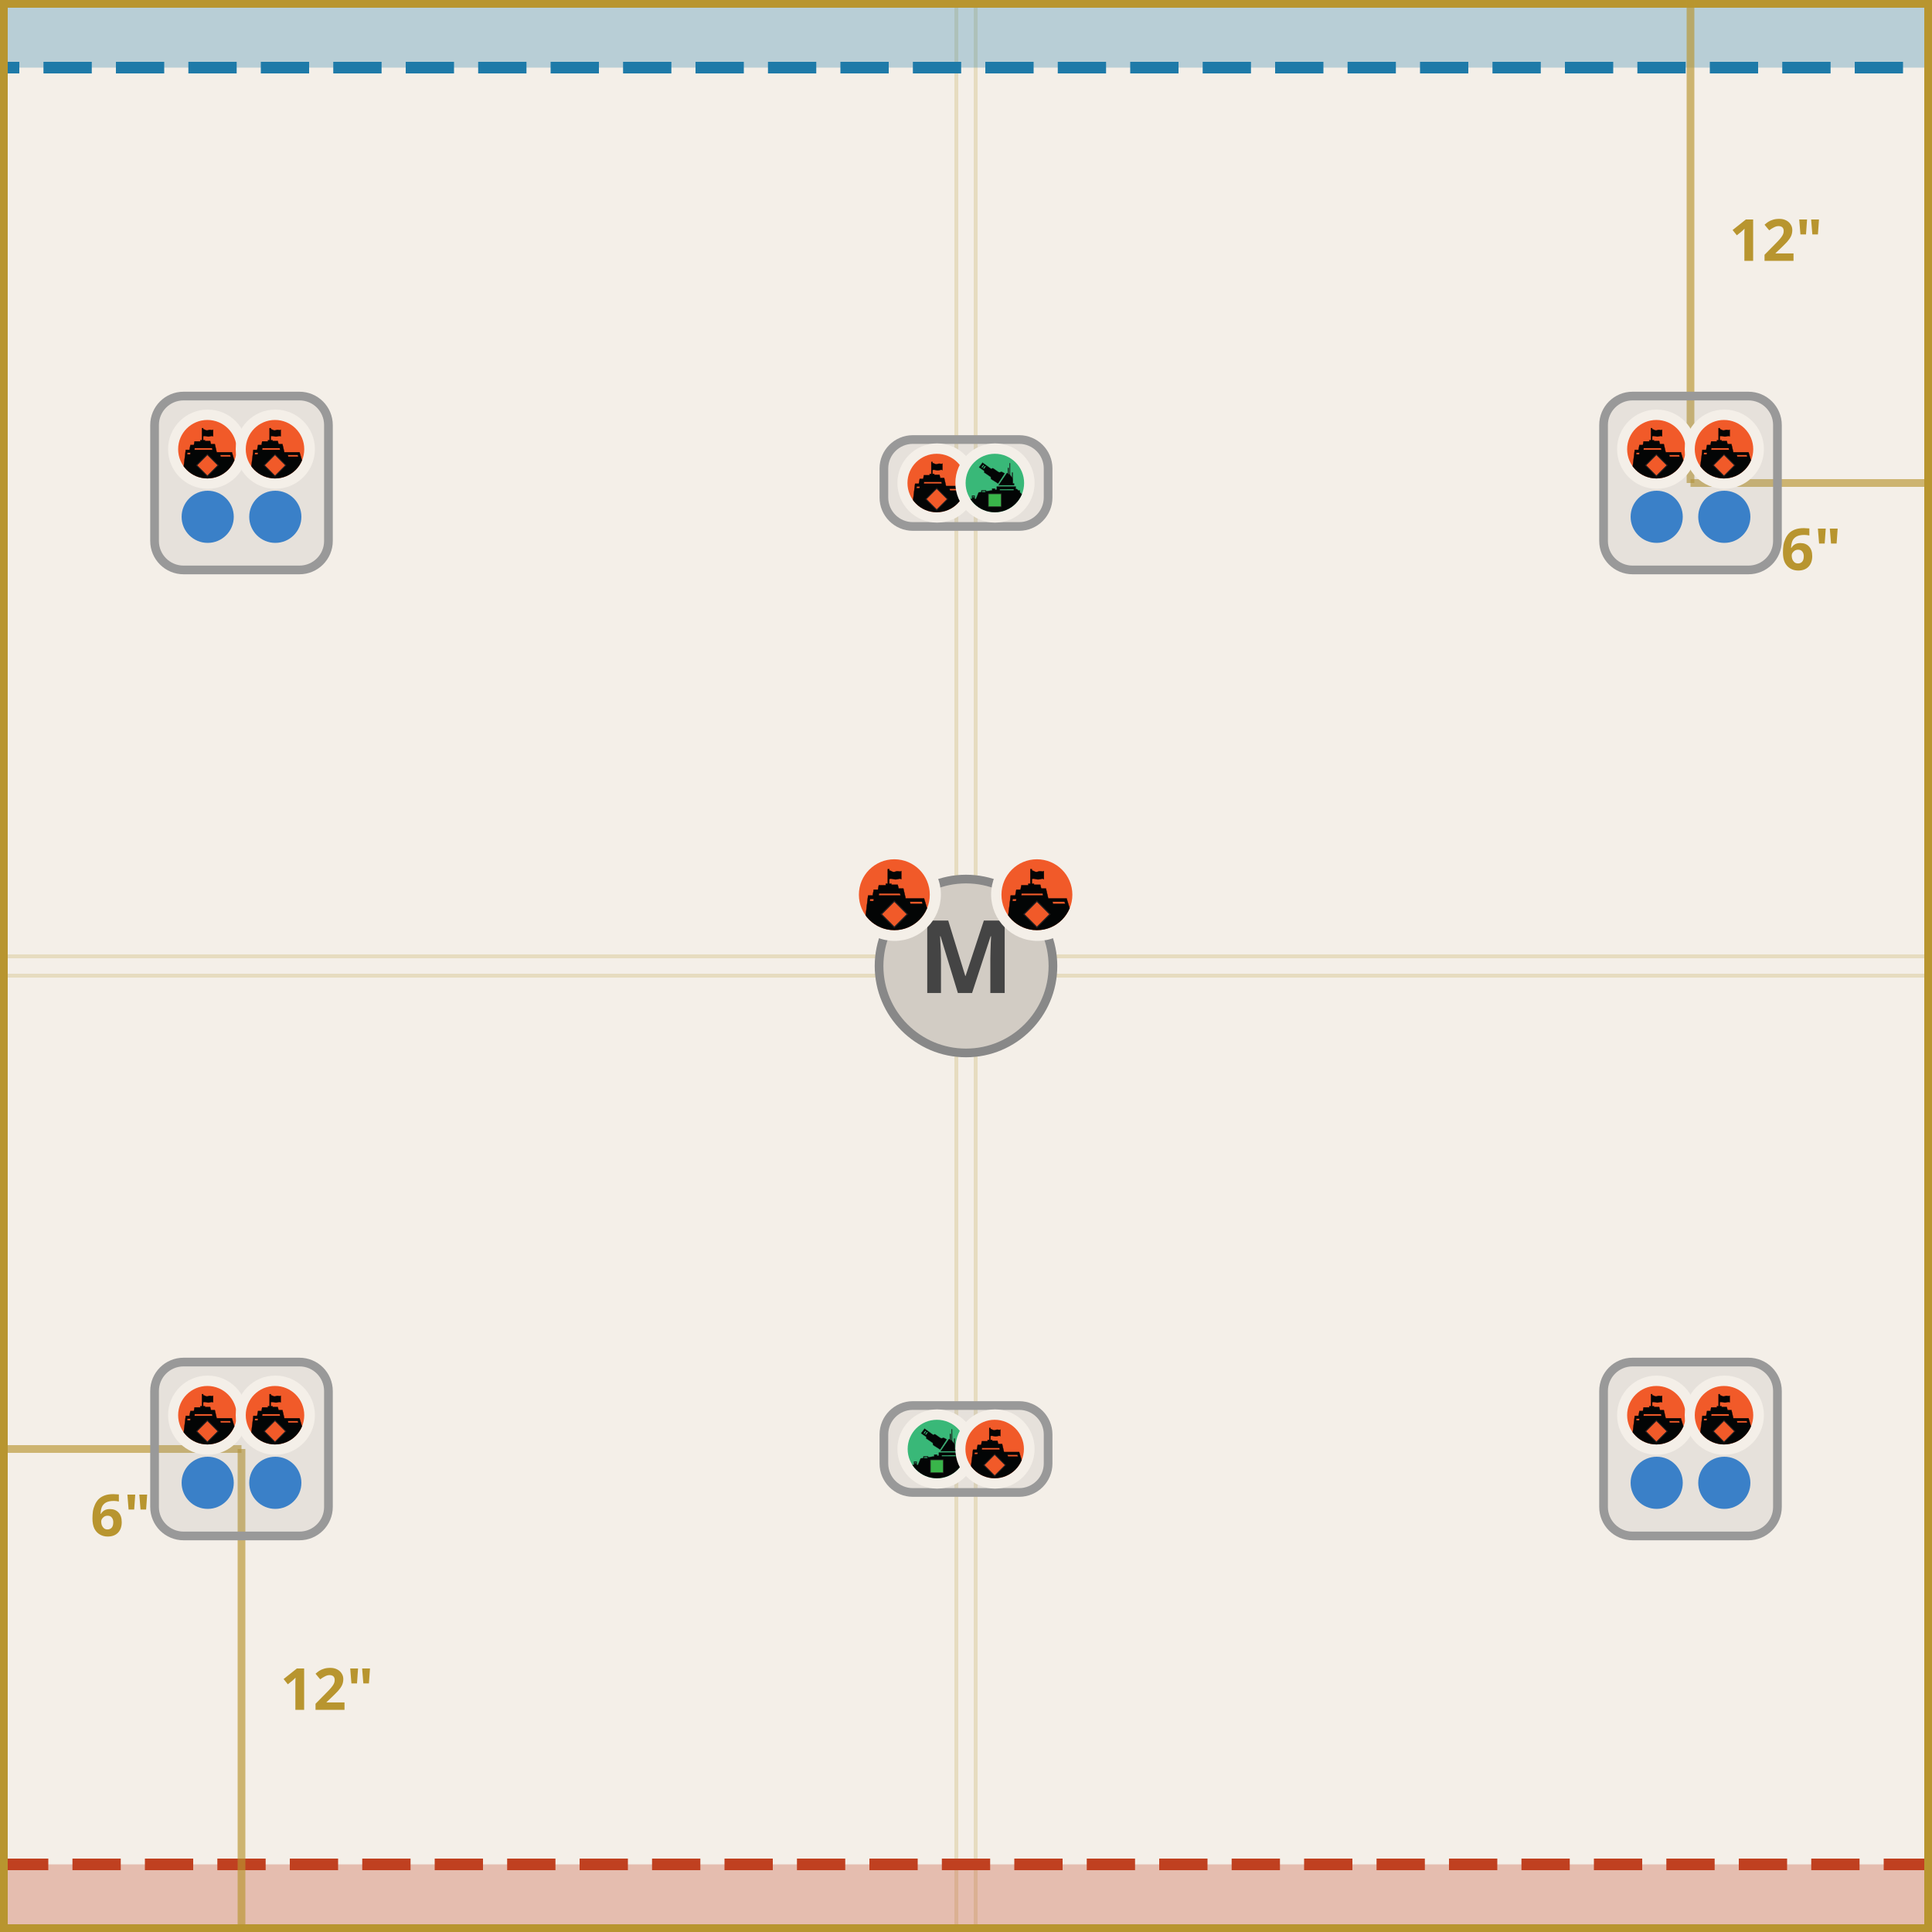
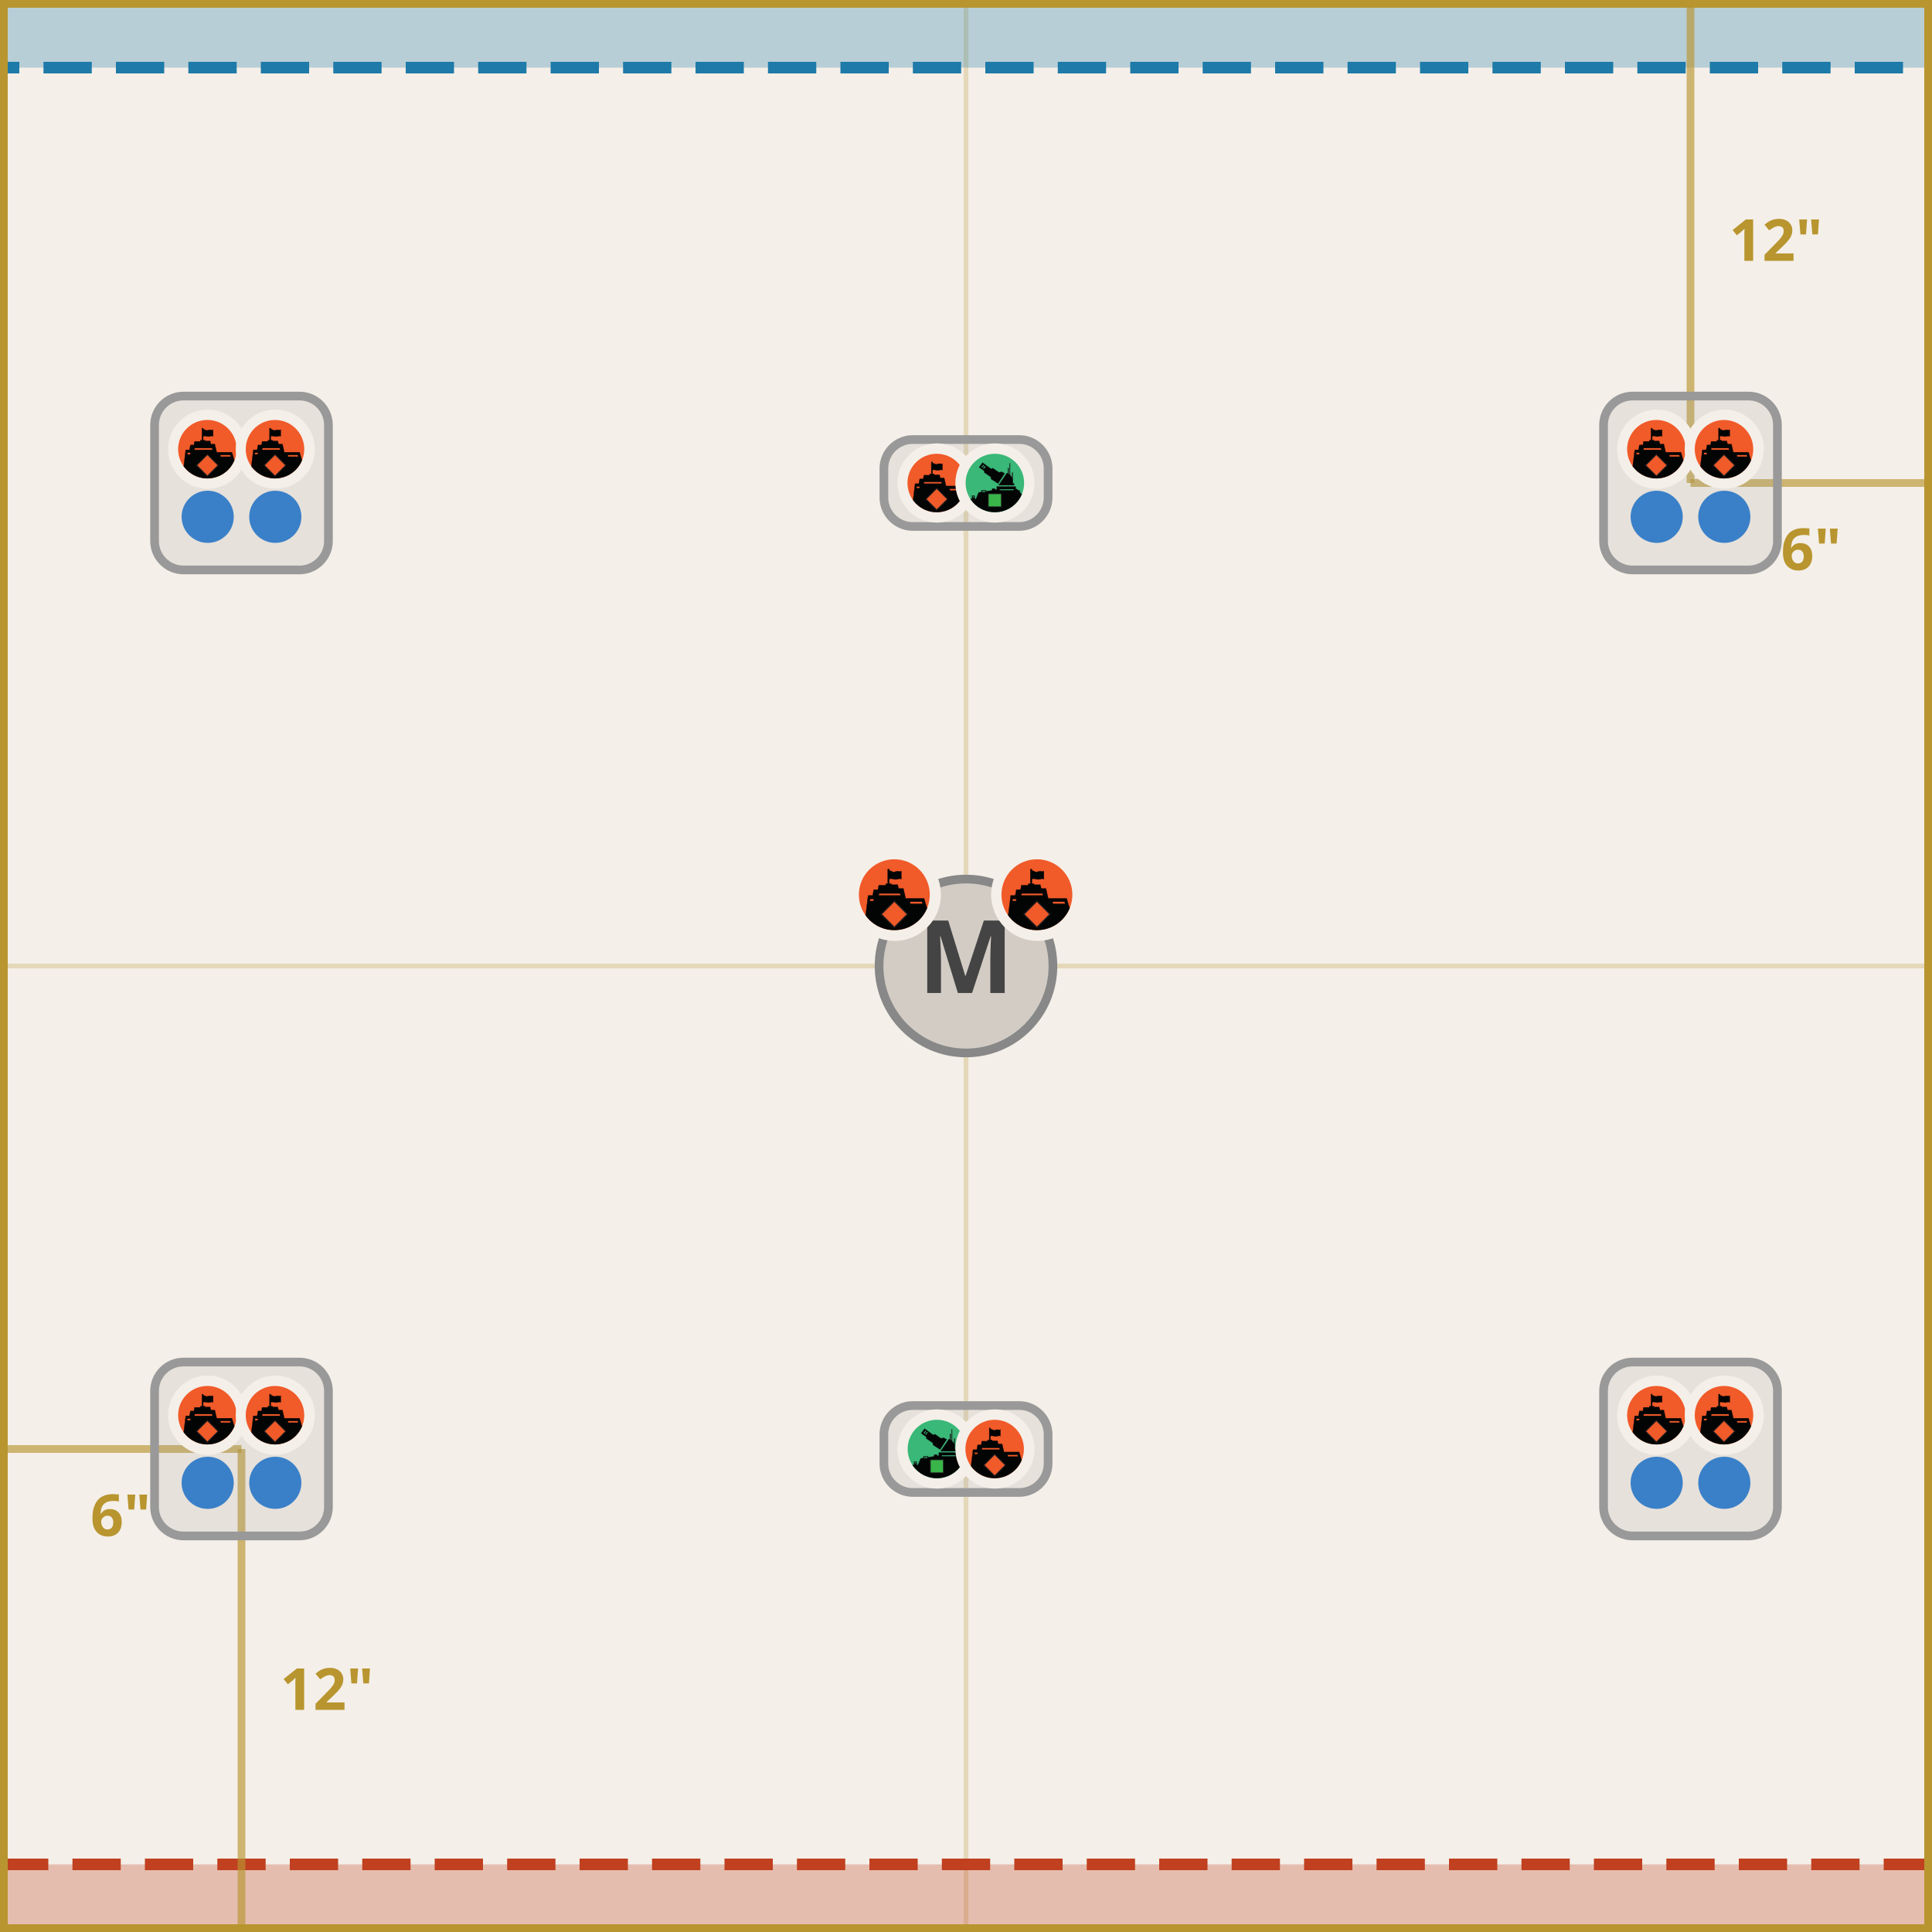
<svg xmlns="http://www.w3.org/2000/svg" viewBox="0 0 200 200" width="1000" height="1000">
  <rect width="200" height="200" fill="#f4efe8" />
-   <line x1="99" y1="0" x2="99" y2="200" stroke="#B8952F" stroke-width=".4" opacity=".22" />
-   <line x1="101" y1="0" x2="101" y2="200" stroke="#B8952F" stroke-width=".4" opacity=".22" />
-   <line x1="0" y1="99" x2="200" y2="99" stroke="#B8952F" stroke-width=".4" opacity=".22" />
-   <line x1="0" y1="101" x2="200" y2="101" stroke="#B8952F" stroke-width=".4" opacity=".22" />
+   <line x1="100" y1="0" x2="100" y2="200" stroke="#B8952F" stroke-width=".5" opacity=".25" />
+   <line x1="0" y1="100" x2="200" y2="100" stroke="#B8952F" stroke-width=".5" opacity=".25" />
  <rect x="0" y="0" width="200" height="7" fill="#1E7AA8" fill-opacity=".28" stroke="#1E7AA8" stroke-width="1.2" stroke-dasharray="5,2.5" />
  <rect x="0" y="193" width="200" height="7" fill="#C04020" fill-opacity=".28" stroke="#C04020" stroke-width="1.2" stroke-dasharray="5,2.5" />
  <rect x="0" y="0" width="200" height="200" fill="none" stroke="#B8952F" stroke-width="1.6" />
  <line x1="175" y1="50" x2="175" y2="0" stroke="#B8952F" stroke-width=".8" opacity=".65" />
  <line x1="172" y1="0" x2="178" y2="0" stroke="#B8952F" stroke-width=".8" opacity=".7" />
  <text x="179" y="27" text-anchor="start" font-size="6" fill="#B8952F" font-family="sans-serif" font-weight="600">12"</text>
  <line x1="175" y1="50" x2="200" y2="50" stroke="#B8952F" stroke-width=".8" opacity=".65" />
  <line x1="200" y1="47" x2="200" y2="53" stroke="#B8952F" stroke-width=".8" opacity=".7" />
  <text x="187.5" y="59" text-anchor="middle" font-size="6" fill="#B8952F" font-family="sans-serif" font-weight="600">6"</text>
  <line x1="25" y1="150" x2="0" y2="150" stroke="#B8952F" stroke-width=".8" opacity=".65" />
  <line x1="0" y1="147" x2="0" y2="153" stroke="#B8952F" stroke-width=".8" opacity=".7" />
  <text x="12.5" y="159" text-anchor="middle" font-size="6" fill="#B8952F" font-family="sans-serif" font-weight="600">6"</text>
  <line x1="25" y1="150" x2="25" y2="200" stroke="#B8952F" stroke-width=".8" opacity=".65" />
  <line x1="22" y1="200" x2="28" y2="200" stroke="#B8952F" stroke-width=".8" opacity=".7" />
  <text x="29" y="177" text-anchor="start" font-size="6" fill="#B8952F" font-family="sans-serif" font-weight="600">12"</text>
  <g>
    <rect x="16" y="41" width="18" height="18" rx="3" fill="rgb(150,150,150)" fill-opacity=".15" stroke="#999" stroke-width=".9" />
    <circle cx="21.5" cy="46.5" r="2.7" fill="#3A80C8" />
    <circle cx="28.5" cy="46.5" r="2.7" fill="#3A80C8" />
    <circle cx="21.5" cy="53.5" r="2.7" fill="#3A80C8" />
    <circle cx="28.5" cy="53.5" r="2.7" fill="#3A80C8" />
  </g>
  <g>
    <rect x="91.5" y="45.5" width="17" height="9" rx="3" fill="rgb(150,150,150)" fill-opacity=".15" stroke="#999" stroke-width=".9" />
    <circle cx="97" cy="50" r="2.7" fill="#3A80C8" />
    <circle cx="103" cy="50" r="2.7" fill="#3A80C8" />
  </g>
  <g>
    <rect x="166" y="41" width="18" height="18" rx="3" fill="rgb(150,150,150)" fill-opacity=".15" stroke="#999" stroke-width=".9" />
    <circle cx="171.5" cy="46.5" r="2.7" fill="#3A80C8" />
    <circle cx="178.5" cy="46.5" r="2.7" fill="#3A80C8" />
    <circle cx="171.5" cy="53.5" r="2.7" fill="#3A80C8" />
    <circle cx="178.5" cy="53.5" r="2.7" fill="#3A80C8" />
  </g>
  <circle cx="100" cy="100" r="9" fill="#d2ccc4" stroke="#888" stroke-width=".9" />
  <text x="100" y="102.8" text-anchor="middle" font-size="10.5" fill="#444" font-family="sans-serif" font-weight="bold">M</text>
  <g>
    <rect x="16" y="141" width="18" height="18" rx="3" fill="rgb(150,150,150)" fill-opacity=".15" stroke="#999" stroke-width=".9" />
    <circle cx="21.5" cy="146.5" r="2.7" fill="#3A80C8" />
    <circle cx="28.5" cy="146.5" r="2.7" fill="#3A80C8" />
    <circle cx="21.5" cy="153.5" r="2.7" fill="#3A80C8" />
    <circle cx="28.5" cy="153.5" r="2.7" fill="#3A80C8" />
  </g>
  <g>
    <rect x="91.5" y="145.5" width="17" height="9" rx="3" fill="rgb(150,150,150)" fill-opacity=".15" stroke="#999" stroke-width=".9" />
    <circle cx="97" cy="150" r="2.7" fill="#3A80C8" />
    <circle cx="103" cy="150" r="2.7" fill="#3A80C8" />
  </g>
  <g>
    <rect x="166" y="141" width="18" height="18" rx="3" fill="rgb(150,150,150)" fill-opacity=".15" stroke="#999" stroke-width=".9" />
    <circle cx="171.5" cy="146.5" r="2.7" fill="#3A80C8" />
    <circle cx="178.5" cy="146.5" r="2.7" fill="#3A80C8" />
    <circle cx="171.5" cy="153.5" r="2.7" fill="#3A80C8" />
    <circle cx="178.5" cy="153.5" r="2.7" fill="#3A80C8" />
  </g>
  <circle cx="21.5" cy="46.5" r="4.1" fill="#f4efe8" />
  <g transform="translate(18.20,43.20) scale(0.103125)">
    <clipPath id="tk-out">
      <circle cx="31.69" cy="32.02" r="29.36" />
    </clipPath>
    <g clip-path="url(#tk-out)">
      <path fill="#f15a29" d="M61.06 32.02C61.06 48.24 47.91 61.38 31.69 61.38C15.48 61.38 2.33 48.24 2.33 32.02C2.33 15.8 15.48 2.65 31.69 2.65C47.91 2.65 61.06 15.8 61.06 32.02" />
      <path fill="#030505" stroke="#030405" stroke-width="0.25" d="M27.51 19.09L27.51 22.91L29.24 22.91L29.24 23.77L34.49 23.77L35.26 26.91L39.16 26.91L41.05 35.04L56.28 35.04L61.62 52.6L47.99 62.41L20.2 63.05L7.52 52.6L9.97 32.68L13.74 32.68L14.64 27.81L18.15 27.81L18.81 24.17L24.61 24.17L24.61 22.91L26.25 22.91L26.25 10.88L27.51 10.88L27.51 12.31C27.51 12.31 27.96 11.79 28.88 12.36C29.8 12.92 30.79 13.3 31.75 13.14C32.72 12.98 33.65 12.42 34.67 12.6C35.68 12.78 36.49 12.87 36.92 12.76C37.34 12.65 37.46 12.49 37.46 12.49L37.46 19.05C37.46 19.05 36.51 18.49 35.39 18.85C34.27 19.21 32.6 19.54 31.55 19.21C30.49 18.87 28.97 18.66 28.25 18.76C27.77 18.83 27.51 19.09 27.51 19.09" />
      <path fill="#f15a29" d="M11.59 35.51L14.68 35.51L14.46 37.26L11.37 37.26L11.59 35.51" />
      <path fill="none" stroke="#030405" stroke-width="0.25" d="M11.59 35.51L11.37 37.26L14.46 37.26L14.68 35.51Z" />
      <path fill="#f15a29" d="M44.57 37.8L54.59 37.8L55.12 39.55L44.98 39.55L44.57 37.8" />
      <path fill="none" stroke="#030405" stroke-width="0.25" d="M44.57 37.8L44.98 39.55L55.12 39.55L54.59 37.8Z" />
      <path fill="#f15a29" d="M18.97 30.93L36.44 30.93L36.85 32.68L18.75 32.68L18.97 30.93" />
      <path fill="none" stroke="#030405" stroke-width="0.25" d="M18.97 30.93L18.75 32.68L36.85 32.68L36.44 30.93Z" />
      <path fill="#f15a29" d="M31.69 58.97L20.9 48.17L31.69 37.38L42.49 48.17L31.69 58.97" />
      <path fill="none" stroke="#231f20" stroke-width="0.93" d="M31.69 58.97L42.49 48.17L31.69 37.38L20.9 48.17Z" />
    </g>
  </g>
  <circle cx="28.5" cy="46.5" r="4.1" fill="#f4efe8" />
  <g transform="translate(25.20,43.20) scale(0.103125)">
    <clipPath id="tk-out">
      <circle cx="31.69" cy="32.02" r="29.36" />
    </clipPath>
    <g clip-path="url(#tk-out)">
      <path fill="#f15a29" d="M61.06 32.02C61.06 48.24 47.91 61.38 31.69 61.38C15.48 61.38 2.33 48.24 2.33 32.02C2.33 15.8 15.48 2.65 31.69 2.65C47.91 2.65 61.06 15.8 61.06 32.02" />
      <path fill="#030505" stroke="#030405" stroke-width="0.25" d="M27.51 19.09L27.51 22.91L29.24 22.91L29.24 23.77L34.49 23.77L35.26 26.91L39.16 26.91L41.05 35.04L56.28 35.04L61.62 52.6L47.99 62.41L20.2 63.05L7.52 52.6L9.97 32.68L13.74 32.68L14.64 27.81L18.15 27.81L18.81 24.17L24.61 24.17L24.61 22.91L26.25 22.91L26.25 10.88L27.51 10.88L27.51 12.31C27.51 12.31 27.96 11.79 28.88 12.36C29.8 12.92 30.79 13.3 31.75 13.14C32.72 12.98 33.65 12.42 34.67 12.6C35.68 12.78 36.49 12.87 36.92 12.76C37.34 12.65 37.46 12.49 37.46 12.49L37.46 19.05C37.46 19.05 36.51 18.49 35.39 18.85C34.27 19.21 32.6 19.54 31.55 19.21C30.49 18.87 28.97 18.66 28.25 18.76C27.77 18.83 27.51 19.09 27.51 19.09" />
      <path fill="#f15a29" d="M11.59 35.51L14.68 35.51L14.46 37.26L11.37 37.26L11.59 35.51" />
      <path fill="none" stroke="#030405" stroke-width="0.25" d="M11.59 35.51L11.37 37.26L14.46 37.26L14.68 35.51Z" />
      <path fill="#f15a29" d="M44.57 37.8L54.59 37.8L55.12 39.55L44.98 39.55L44.57 37.8" />
      <path fill="none" stroke="#030405" stroke-width="0.25" d="M44.57 37.8L44.98 39.55L55.12 39.55L54.59 37.8Z" />
      <path fill="#f15a29" d="M18.97 30.93L36.44 30.93L36.85 32.68L18.75 32.68L18.97 30.93" />
      <path fill="none" stroke="#030405" stroke-width="0.25" d="M18.97 30.93L18.75 32.68L36.85 32.68L36.44 30.93Z" />
      <path fill="#f15a29" d="M31.69 58.97L20.9 48.17L31.69 37.38L42.49 48.17L31.69 58.97" />
      <path fill="none" stroke="#231f20" stroke-width="0.93" d="M31.69 58.97L42.49 48.17L31.69 37.38L20.9 48.17Z" />
    </g>
  </g>
  <circle cx="97.0" cy="50.0" r="4.1" fill="#f4efe8" />
  <g transform="translate(93.70,46.70) scale(0.103125)">
    <clipPath id="tk-out">
      <circle cx="31.69" cy="32.02" r="29.36" />
    </clipPath>
    <g clip-path="url(#tk-out)">
      <path fill="#f15a29" d="M61.06 32.02C61.06 48.24 47.91 61.38 31.69 61.38C15.48 61.38 2.33 48.24 2.33 32.02C2.33 15.8 15.48 2.65 31.69 2.65C47.91 2.65 61.06 15.8 61.06 32.02" />
      <path fill="#030505" stroke="#030405" stroke-width="0.25" d="M27.51 19.09L27.51 22.91L29.24 22.91L29.24 23.77L34.49 23.77L35.26 26.91L39.16 26.91L41.05 35.04L56.28 35.04L61.62 52.6L47.99 62.41L20.2 63.05L7.52 52.6L9.97 32.68L13.74 32.68L14.64 27.81L18.15 27.81L18.81 24.17L24.61 24.17L24.61 22.91L26.25 22.91L26.25 10.88L27.51 10.88L27.51 12.31C27.51 12.31 27.96 11.79 28.88 12.36C29.8 12.92 30.79 13.3 31.75 13.14C32.72 12.98 33.65 12.42 34.67 12.6C35.68 12.78 36.49 12.87 36.92 12.76C37.34 12.65 37.46 12.49 37.46 12.49L37.46 19.05C37.46 19.05 36.51 18.49 35.39 18.85C34.27 19.21 32.6 19.54 31.55 19.21C30.49 18.87 28.97 18.66 28.25 18.76C27.77 18.83 27.51 19.09 27.51 19.09" />
      <path fill="#f15a29" d="M11.59 35.51L14.68 35.51L14.46 37.26L11.37 37.26L11.59 35.51" />
      <path fill="none" stroke="#030405" stroke-width="0.25" d="M11.59 35.51L11.37 37.26L14.46 37.26L14.68 35.51Z" />
      <path fill="#f15a29" d="M44.57 37.8L54.59 37.8L55.12 39.55L44.98 39.55L44.57 37.8" />
      <path fill="none" stroke="#030405" stroke-width="0.25" d="M44.57 37.8L44.98 39.55L55.12 39.55L54.59 37.8Z" />
      <path fill="#f15a29" d="M18.97 30.93L36.44 30.93L36.85 32.68L18.75 32.68L18.97 30.93" />
      <path fill="none" stroke="#030405" stroke-width="0.25" d="M18.97 30.93L18.75 32.68L36.85 32.68L36.44 30.93Z" />
      <path fill="#f15a29" d="M31.69 58.97L20.9 48.17L31.69 37.38L42.49 48.17L31.69 58.97" />
      <path fill="none" stroke="#231f20" stroke-width="0.93" d="M31.69 58.97L42.49 48.17L31.69 37.38L20.9 48.17Z" />
    </g>
  </g>
  <circle cx="103.0" cy="50.0" r="4.1" fill="#f4efe8" />
  <g transform="translate(99.70,46.70) scale(0.103125)">
    <clipPath id="tk-odg">
      <circle cx="31.88" cy="32.02" r="29.36" />
    </clipPath>
    <g clip-path="url(#tk-odg)">
      <path fill="#39b878" d="M61.24 32.02C61.24 48.24 48.09 61.38 31.88 61.38C15.66 61.38 2.51 48.24 2.51 32.02C2.51 15.8 15.66 2.65 31.88 2.65C48.09 2.65 61.24 15.8 61.24 32.02" />
      <path fill="#030505" stroke="#231f20" stroke-width="0.25" d="M7.34 47.99L8.92 47.99L8.92 44.68L11.62 44.68L11.62 47.99L12.85 47.99L15.6 41.41L18.36 41.1L18.36 39.37L23.1 39.37L23.1 40.29L29.17 39.37L29.17 37.58L32.13 37.58L32.13 38.86L33.82 38.55L33.82 35.54L52.85 35.54L52.85 38.09L54.07 38.09L55.5 39.52L57.03 39.52L57.03 41.36L59.63 43.96L53.92 57.33C53.92 57.33 40.19 64.17 39.27 64.27C38.36 64.37 26.77 65.44 26.77 65.44L15.65 61.36C15.65 61.36 6.52 51.41 6.52 51.26C6.52 51.1 7.34 47.99 7.34 47.99" />
      <path fill="#030505" stroke="#231f20" stroke-width="0.25" d="M35.6 34.27L51.21 34.27L51.21 32.43L49.99 32.43L49.99 27.84L49.8 27.65L49.8 21.54L49.15 21.54L49.15 26.59L47.16 23.78L47.16 12.2L46.7 12.2L46.7 23.5L45.7 22.84L45.7 16.92L44.96 16.92L44.96 22.43L43.99 21.95L35.6 34.27" />
      <path fill="#030505" stroke="#231f20" stroke-width="0.25" d="M35.09 32.53L41.78 22.33L38.66 20.72L36.29 21.33L35.73 20.93L35.4 20.93L30.01 17.15L29.16 17.3L28.36 17.93L19.5 11.57L16.01 16.23L21.24 19.93L21.14 21.41L27.8 26L27.74 26.77L27.97 26.95L27.95 27.97L35.09 32.53" />
      <path fill="#39b878" d="M9.49 45.43H11.07V46.31H9.49Z" />
      <path fill="#39b878" d="M19.04 40.17H22.41V41.11H19.04Z" />
      <path fill="#39b878" d="M18.5 16.07L19.25 16.64L21.04 14.28L20.29 13.72L18.5 16.07" />
      <path fill="#39b878" d="M20.17 17.24L20.92 17.79L22.68 15.41L21.92 14.86L20.17 17.24" />
      <path fill="#39b878" d="M36.81 38.35L50.76 38.32L50.76 39.22L36.81 39.22L36.81 38.35" />
      <path fill="#39b54a" d="M25.35 42.82H38.4V55.87H25.35Z" />
      <path fill="none" stroke="#231f20" stroke-width="0.65" d="M25.35 42.82H38.4V55.87H25.35Z" />
    </g>
  </g>
  <circle cx="171.5" cy="46.5" r="4.1" fill="#f4efe8" />
  <g transform="translate(168.20,43.20) scale(0.103125)">
    <clipPath id="tk-out">
      <circle cx="31.69" cy="32.02" r="29.36" />
    </clipPath>
    <g clip-path="url(#tk-out)">
      <path fill="#f15a29" d="M61.06 32.02C61.06 48.24 47.91 61.38 31.69 61.38C15.48 61.38 2.33 48.24 2.33 32.02C2.33 15.8 15.48 2.65 31.69 2.65C47.91 2.65 61.06 15.8 61.06 32.02" />
      <path fill="#030505" stroke="#030405" stroke-width="0.25" d="M27.51 19.09L27.51 22.91L29.24 22.91L29.24 23.77L34.49 23.77L35.26 26.91L39.16 26.91L41.05 35.04L56.28 35.04L61.62 52.6L47.99 62.41L20.2 63.05L7.52 52.6L9.97 32.68L13.74 32.68L14.64 27.81L18.15 27.81L18.81 24.17L24.61 24.17L24.61 22.91L26.25 22.91L26.25 10.88L27.51 10.88L27.51 12.31C27.51 12.31 27.96 11.79 28.88 12.36C29.8 12.92 30.79 13.3 31.75 13.14C32.72 12.98 33.65 12.42 34.67 12.6C35.68 12.78 36.49 12.87 36.92 12.76C37.34 12.65 37.46 12.49 37.46 12.49L37.46 19.05C37.46 19.05 36.51 18.49 35.39 18.85C34.27 19.21 32.6 19.54 31.55 19.21C30.49 18.87 28.97 18.66 28.25 18.76C27.77 18.83 27.51 19.09 27.51 19.09" />
      <path fill="#f15a29" d="M11.59 35.51L14.68 35.51L14.46 37.26L11.37 37.26L11.59 35.51" />
      <path fill="none" stroke="#030405" stroke-width="0.25" d="M11.59 35.51L11.37 37.26L14.46 37.26L14.68 35.51Z" />
      <path fill="#f15a29" d="M44.57 37.8L54.59 37.8L55.12 39.55L44.98 39.55L44.57 37.8" />
      <path fill="none" stroke="#030405" stroke-width="0.25" d="M44.57 37.8L44.98 39.55L55.12 39.55L54.59 37.8Z" />
      <path fill="#f15a29" d="M18.97 30.93L36.44 30.93L36.85 32.68L18.75 32.68L18.97 30.93" />
      <path fill="none" stroke="#030405" stroke-width="0.25" d="M18.97 30.93L18.75 32.68L36.85 32.68L36.44 30.93Z" />
      <path fill="#f15a29" d="M31.69 58.97L20.9 48.17L31.69 37.38L42.49 48.17L31.69 58.97" />
      <path fill="none" stroke="#231f20" stroke-width="0.93" d="M31.69 58.97L42.49 48.17L31.69 37.38L20.9 48.17Z" />
    </g>
  </g>
  <circle cx="178.5" cy="46.5" r="4.1" fill="#f4efe8" />
  <g transform="translate(175.20,43.20) scale(0.103125)">
    <clipPath id="tk-out">
      <circle cx="31.69" cy="32.02" r="29.36" />
    </clipPath>
    <g clip-path="url(#tk-out)">
      <path fill="#f15a29" d="M61.06 32.02C61.06 48.24 47.91 61.38 31.69 61.38C15.48 61.38 2.33 48.24 2.33 32.02C2.33 15.8 15.48 2.65 31.69 2.65C47.91 2.65 61.06 15.8 61.06 32.02" />
      <path fill="#030505" stroke="#030405" stroke-width="0.25" d="M27.51 19.09L27.51 22.91L29.24 22.91L29.24 23.77L34.49 23.77L35.26 26.91L39.16 26.91L41.05 35.04L56.28 35.04L61.62 52.6L47.99 62.41L20.2 63.05L7.52 52.6L9.97 32.68L13.74 32.68L14.64 27.81L18.15 27.81L18.81 24.17L24.61 24.17L24.61 22.91L26.25 22.91L26.25 10.88L27.51 10.88L27.51 12.31C27.51 12.31 27.96 11.79 28.88 12.36C29.8 12.92 30.79 13.3 31.75 13.14C32.72 12.98 33.65 12.42 34.67 12.6C35.68 12.78 36.49 12.87 36.92 12.76C37.34 12.65 37.46 12.49 37.46 12.49L37.46 19.05C37.46 19.05 36.51 18.49 35.39 18.85C34.27 19.21 32.6 19.54 31.55 19.21C30.49 18.87 28.97 18.66 28.25 18.76C27.77 18.83 27.51 19.09 27.51 19.09" />
      <path fill="#f15a29" d="M11.59 35.51L14.68 35.51L14.46 37.26L11.37 37.26L11.59 35.51" />
      <path fill="none" stroke="#030405" stroke-width="0.25" d="M11.59 35.51L11.37 37.26L14.46 37.26L14.68 35.51Z" />
      <path fill="#f15a29" d="M44.57 37.8L54.59 37.8L55.12 39.55L44.98 39.55L44.57 37.8" />
      <path fill="none" stroke="#030405" stroke-width="0.25" d="M44.57 37.8L44.98 39.55L55.12 39.55L54.59 37.8Z" />
      <path fill="#f15a29" d="M18.97 30.93L36.44 30.93L36.85 32.68L18.75 32.68L18.97 30.93" />
      <path fill="none" stroke="#030405" stroke-width="0.25" d="M18.97 30.93L18.75 32.68L36.85 32.68L36.44 30.93Z" />
      <path fill="#f15a29" d="M31.69 58.97L20.9 48.17L31.69 37.38L42.49 48.17L31.69 58.97" />
      <path fill="none" stroke="#231f20" stroke-width="0.93" d="M31.69 58.97L42.49 48.17L31.69 37.38L20.9 48.17Z" />
    </g>
  </g>
  <g data-hide-v="1">
    <circle cx="107.4" cy="92.6" r="4.8" fill="#f4efe8" />
    <g transform="translate(103.38,88.62) scale(0.125)">
      <clipPath id="tk-out">
        <circle cx="31.69" cy="32.02" r="29.36" />
      </clipPath>
      <g clip-path="url(#tk-out)">
        <path fill="#f15a29" d="M61.06 32.02C61.06 48.24 47.91 61.38 31.69 61.38C15.48 61.38 2.33 48.24 2.33 32.02C2.33 15.8 15.48 2.65 31.69 2.65C47.91 2.65 61.06 15.8 61.06 32.02" />
        <path fill="#030505" stroke="#030405" stroke-width="0.25" d="M27.51 19.09L27.51 22.91L29.24 22.91L29.24 23.77L34.49 23.77L35.26 26.91L39.16 26.91L41.05 35.04L56.28 35.04L61.62 52.6L47.99 62.41L20.2 63.05L7.52 52.6L9.97 32.68L13.74 32.68L14.64 27.81L18.15 27.81L18.81 24.17L24.61 24.17L24.61 22.91L26.25 22.91L26.25 10.88L27.51 10.88L27.51 12.31C27.51 12.31 27.96 11.79 28.88 12.36C29.8 12.92 30.79 13.3 31.75 13.14C32.72 12.98 33.65 12.42 34.67 12.6C35.68 12.78 36.49 12.87 36.92 12.76C37.34 12.65 37.46 12.49 37.46 12.49L37.46 19.05C37.46 19.05 36.51 18.49 35.39 18.85C34.27 19.21 32.6 19.54 31.55 19.21C30.49 18.87 28.97 18.66 28.25 18.76C27.77 18.83 27.51 19.09 27.51 19.09" />
        <path fill="#f15a29" d="M11.59 35.51L14.68 35.51L14.46 37.26L11.37 37.26L11.59 35.51" />
        <path fill="none" stroke="#030405" stroke-width="0.25" d="M11.59 35.51L11.37 37.26L14.46 37.26L14.68 35.51Z" />
        <path fill="#f15a29" d="M44.57 37.8L54.59 37.8L55.12 39.55L44.98 39.55L44.57 37.8" />
        <path fill="none" stroke="#030405" stroke-width="0.25" d="M44.57 37.8L44.98 39.55L55.12 39.55L54.59 37.8Z" />
        <path fill="#f15a29" d="M18.97 30.93L36.44 30.93L36.85 32.68L18.75 32.68L18.97 30.93" />
        <path fill="none" stroke="#030405" stroke-width="0.25" d="M18.97 30.93L18.75 32.68L36.85 32.68L36.44 30.93Z" />
        <path fill="#f15a29" d="M31.69 58.97L20.9 48.17L31.69 37.38L42.49 48.17L31.69 58.97" />
        <path fill="none" stroke="#231f20" stroke-width="0.93" d="M31.69 58.97L42.49 48.17L31.69 37.38L20.9 48.17Z" />
      </g>
    </g>
    <circle cx="92.6" cy="92.6" r="4.8" fill="#f4efe8" />
    <g transform="translate(88.62,88.62) scale(0.125)">
      <clipPath id="tk-out">
        <circle cx="31.69" cy="32.02" r="29.36" />
      </clipPath>
      <g clip-path="url(#tk-out)">
        <path fill="#f15a29" d="M61.06 32.02C61.06 48.24 47.91 61.38 31.69 61.38C15.48 61.38 2.33 48.24 2.33 32.02C2.33 15.8 15.48 2.65 31.69 2.65C47.91 2.65 61.06 15.8 61.06 32.02" />
        <path fill="#030505" stroke="#030405" stroke-width="0.25" d="M27.51 19.09L27.51 22.91L29.24 22.91L29.24 23.77L34.49 23.77L35.26 26.91L39.16 26.91L41.05 35.04L56.28 35.04L61.62 52.6L47.99 62.41L20.2 63.05L7.52 52.6L9.97 32.68L13.74 32.68L14.64 27.81L18.15 27.81L18.81 24.17L24.61 24.17L24.61 22.91L26.25 22.91L26.25 10.88L27.51 10.88L27.51 12.31C27.51 12.31 27.96 11.79 28.88 12.36C29.8 12.92 30.79 13.3 31.75 13.14C32.72 12.98 33.65 12.42 34.67 12.6C35.68 12.78 36.49 12.87 36.92 12.76C37.34 12.65 37.46 12.49 37.46 12.49L37.46 19.05C37.46 19.05 36.51 18.49 35.39 18.85C34.27 19.21 32.6 19.54 31.55 19.21C30.49 18.87 28.97 18.66 28.25 18.76C27.77 18.83 27.51 19.09 27.51 19.09" />
        <path fill="#f15a29" d="M11.59 35.51L14.68 35.51L14.46 37.26L11.37 37.26L11.59 35.51" />
        <path fill="none" stroke="#030405" stroke-width="0.25" d="M11.59 35.51L11.37 37.26L14.46 37.26L14.68 35.51Z" />
        <path fill="#f15a29" d="M44.57 37.8L54.59 37.8L55.12 39.55L44.98 39.55L44.57 37.8" />
        <path fill="none" stroke="#030405" stroke-width="0.25" d="M44.57 37.8L44.98 39.55L55.12 39.55L54.59 37.8Z" />
        <path fill="#f15a29" d="M18.97 30.93L36.44 30.93L36.85 32.68L18.75 32.68L18.97 30.93" />
        <path fill="none" stroke="#030405" stroke-width="0.25" d="M18.97 30.93L18.75 32.68L36.85 32.68L36.44 30.93Z" />
        <path fill="#f15a29" d="M31.69 58.97L20.9 48.17L31.69 37.38L42.49 48.17L31.69 58.97" />
        <path fill="none" stroke="#231f20" stroke-width="0.93" d="M31.69 58.97L42.49 48.17L31.69 37.38L20.9 48.17Z" />
      </g>
    </g>
  </g>
  <g data-v="1" display="none">
    <circle cx="107.4" cy="92.6" r="4.8" fill="#f4efe8" />
    <g transform="translate(103.38,88.62) scale(0.125)">
      <clipPath id="tk-han">
        <circle cx="32.2" cy="32.02" r="29.36" />
      </clipPath>
      <g clip-path="url(#tk-han)">
        <path fill="#808285" d="M61.56 32.02C61.56 48.24 48.42 61.38 32.2 61.38C15.98 61.38 2.84 48.24 2.84 32.02C2.84 15.8 15.98 2.65 32.2 2.65C48.42 2.65 61.56 15.8 61.56 32.02" />
        <path fill="#231f20" d="M32.2 61.38C42.84 61.38 52.17 55.72 57.32 47.24L7.08 47.24C12.23 55.72 21.55 61.38 32.2 61.38" />
        <path fill="#231f20" d="M40.54 17.66L38.46 17.98L38.5 18.47C44.67 23.08 50.06 28.06 50.09 33.35C50.05 37.31 43.93 41.52 38.03 42.91L18.42 45.79L38.87 45.79C52.98 45.79 56.87 38.52 56.92 33.02C56.92 27.34 50.85 21.58 40.54 17.66" />
        <path fill="#231f20" d="M29.75 20.23L27.74 20.53L27.78 21.03C33.97 25.65 39.4 30.65 39.43 35.96C39.41 38.01 37.77 40.11 35.38 41.86L37.77 41.51C40.99 40.74 44.06 39.16 46.11 37.4C46.21 36.8 46.26 36.2 46.26 35.63C46.26 29.93 40.15 24.15 29.75 20.23" />
        <path fill="#231f20" d="M32.68 16.45L28.66 15.14L29 14.1L33.02 15.4L32.68 16.45M40.61 17.63L40.98 16.44L40.09 16.15L39.93 13.46L33.46 14.51C33.46 14.51 31.07 13.74 29.51 13.23C28.97 13.06 27.77 13.69 27.6 14.17C27.42 14.67 28.01 16.01 28.56 16.19C30.11 16.7 32.5 17.47 32.5 17.47L37.13 22.12L38.83 20.04L39.73 20.32L40.12 19.14L41.18 19.5L41.68 17.96L40.61 17.63" />
        <path fill="#231f20" d="M21.84 19.01L17.82 17.71L18.16 16.66L22.18 17.97L21.84 19.01M29.77 20.19L30.14 19.01L29.25 18.71L29.09 16.03L22.62 17.08C22.62 17.08 20.23 16.3 18.67 15.8C18.13 15.62 16.93 16.25 16.76 16.73C16.58 17.24 17.17 18.58 17.72 18.76C19.27 19.26 21.66 20.04 21.66 20.04L26.29 24.69L27.99 22.6L28.89 22.89L29.28 21.71L30.34 22.07L30.84 20.53L29.77 20.19" />
        <path fill="#a7a9ac" stroke="#231f20" stroke-width="1.04" d="M13.18 26.75L7.59 36.43C6.02 39.16 7.99 42.58 11.14 42.58L22.31 42.58C25.47 42.58 27.44 39.16 25.86 36.43L20.27 26.75C18.7 24.02 14.76 24.02 13.18 26.75" />
      </g>
    </g>
    <circle cx="92.6" cy="92.6" r="4.8" fill="#f4efe8" />
    <g transform="translate(88.62,88.62) scale(0.125)">
      <clipPath id="tk-han">
        <circle cx="32.2" cy="32.02" r="29.36" />
      </clipPath>
      <g clip-path="url(#tk-han)">
        <path fill="#808285" d="M61.56 32.02C61.56 48.24 48.42 61.38 32.2 61.38C15.98 61.38 2.84 48.24 2.84 32.02C2.84 15.8 15.98 2.65 32.2 2.65C48.42 2.65 61.56 15.8 61.56 32.02" />
        <path fill="#231f20" d="M32.2 61.38C42.84 61.38 52.17 55.72 57.32 47.24L7.08 47.24C12.23 55.72 21.55 61.38 32.2 61.38" />
        <path fill="#231f20" d="M40.54 17.66L38.46 17.98L38.5 18.47C44.67 23.08 50.06 28.06 50.09 33.35C50.05 37.31 43.93 41.52 38.03 42.91L18.42 45.79L38.87 45.79C52.98 45.79 56.87 38.52 56.92 33.02C56.92 27.34 50.85 21.58 40.54 17.66" />
        <path fill="#231f20" d="M29.75 20.23L27.74 20.53L27.78 21.03C33.97 25.65 39.4 30.65 39.43 35.96C39.41 38.01 37.77 40.11 35.38 41.86L37.77 41.51C40.99 40.74 44.06 39.16 46.11 37.4C46.21 36.8 46.26 36.2 46.26 35.63C46.26 29.93 40.15 24.15 29.75 20.23" />
        <path fill="#231f20" d="M32.68 16.45L28.66 15.14L29 14.1L33.02 15.4L32.68 16.45M40.61 17.63L40.98 16.44L40.09 16.15L39.93 13.46L33.46 14.51C33.46 14.51 31.07 13.74 29.51 13.23C28.97 13.06 27.77 13.69 27.6 14.17C27.42 14.67 28.01 16.01 28.56 16.19C30.11 16.7 32.5 17.47 32.5 17.47L37.13 22.12L38.83 20.04L39.73 20.32L40.12 19.14L41.18 19.5L41.68 17.96L40.61 17.63" />
        <path fill="#231f20" d="M21.84 19.01L17.82 17.71L18.16 16.66L22.18 17.97L21.84 19.01M29.77 20.19L30.14 19.01L29.25 18.71L29.09 16.03L22.62 17.08C22.62 17.08 20.23 16.3 18.67 15.8C18.13 15.62 16.93 16.25 16.76 16.73C16.58 17.24 17.17 18.58 17.72 18.76C19.27 19.26 21.66 20.04 21.66 20.04L26.29 24.69L27.99 22.6L28.89 22.89L29.28 21.71L30.34 22.07L30.84 20.53L29.77 20.19" />
        <path fill="#a7a9ac" stroke="#231f20" stroke-width="1.04" d="M13.18 26.75L7.59 36.43C6.02 39.16 7.99 42.58 11.14 42.58L22.31 42.58C25.47 42.58 27.44 39.16 25.86 36.43L20.27 26.75C18.7 24.02 14.76 24.02 13.18 26.75" />
      </g>
    </g>
  </g>
  <circle cx="21.5" cy="146.5" r="4.1" fill="#f4efe8" />
  <g transform="translate(18.20,143.20) scale(0.103125)">
    <clipPath id="tk-out">
      <circle cx="31.69" cy="32.02" r="29.36" />
    </clipPath>
    <g clip-path="url(#tk-out)">
      <path fill="#f15a29" d="M61.06 32.02C61.06 48.24 47.91 61.38 31.69 61.38C15.48 61.38 2.33 48.24 2.33 32.02C2.33 15.8 15.48 2.65 31.69 2.65C47.91 2.65 61.06 15.8 61.06 32.02" />
      <path fill="#030505" stroke="#030405" stroke-width="0.25" d="M27.51 19.09L27.51 22.91L29.24 22.91L29.24 23.77L34.49 23.77L35.26 26.91L39.16 26.91L41.05 35.04L56.28 35.04L61.62 52.6L47.99 62.41L20.2 63.05L7.52 52.6L9.97 32.68L13.74 32.68L14.64 27.81L18.15 27.81L18.81 24.17L24.61 24.17L24.61 22.91L26.25 22.91L26.25 10.88L27.51 10.88L27.51 12.31C27.51 12.31 27.96 11.79 28.88 12.36C29.8 12.92 30.79 13.3 31.75 13.14C32.72 12.98 33.65 12.42 34.67 12.6C35.68 12.78 36.49 12.87 36.92 12.76C37.34 12.65 37.46 12.49 37.46 12.49L37.46 19.05C37.46 19.05 36.51 18.49 35.39 18.85C34.27 19.21 32.6 19.54 31.55 19.21C30.49 18.87 28.97 18.66 28.25 18.76C27.77 18.83 27.51 19.09 27.51 19.09" />
      <path fill="#f15a29" d="M11.59 35.51L14.68 35.51L14.46 37.26L11.37 37.26L11.59 35.51" />
      <path fill="none" stroke="#030405" stroke-width="0.25" d="M11.59 35.51L11.37 37.26L14.46 37.26L14.68 35.51Z" />
      <path fill="#f15a29" d="M44.57 37.8L54.59 37.8L55.12 39.55L44.98 39.55L44.57 37.8" />
      <path fill="none" stroke="#030405" stroke-width="0.25" d="M44.57 37.8L44.98 39.55L55.12 39.55L54.59 37.8Z" />
      <path fill="#f15a29" d="M18.97 30.93L36.44 30.93L36.85 32.68L18.75 32.68L18.97 30.93" />
      <path fill="none" stroke="#030405" stroke-width="0.25" d="M18.97 30.93L18.75 32.68L36.85 32.68L36.44 30.93Z" />
      <path fill="#f15a29" d="M31.69 58.97L20.9 48.17L31.69 37.38L42.49 48.17L31.69 58.97" />
      <path fill="none" stroke="#231f20" stroke-width="0.93" d="M31.69 58.97L42.49 48.17L31.69 37.38L20.9 48.17Z" />
    </g>
  </g>
  <circle cx="28.5" cy="146.5" r="4.1" fill="#f4efe8" />
  <g transform="translate(25.20,143.20) scale(0.103125)">
    <clipPath id="tk-out">
      <circle cx="31.69" cy="32.02" r="29.36" />
    </clipPath>
    <g clip-path="url(#tk-out)">
      <path fill="#f15a29" d="M61.06 32.02C61.06 48.24 47.91 61.38 31.69 61.38C15.48 61.38 2.33 48.24 2.33 32.02C2.33 15.8 15.48 2.65 31.69 2.65C47.91 2.65 61.06 15.8 61.06 32.02" />
      <path fill="#030505" stroke="#030405" stroke-width="0.25" d="M27.51 19.09L27.51 22.91L29.24 22.91L29.24 23.77L34.49 23.77L35.26 26.91L39.16 26.91L41.05 35.04L56.28 35.04L61.62 52.6L47.99 62.41L20.2 63.05L7.52 52.6L9.97 32.68L13.74 32.68L14.64 27.81L18.15 27.81L18.81 24.17L24.61 24.17L24.61 22.91L26.25 22.91L26.25 10.88L27.51 10.88L27.51 12.31C27.51 12.31 27.96 11.79 28.88 12.36C29.8 12.92 30.79 13.3 31.75 13.14C32.72 12.98 33.65 12.42 34.67 12.6C35.68 12.78 36.49 12.87 36.92 12.76C37.34 12.65 37.46 12.49 37.46 12.49L37.46 19.05C37.46 19.05 36.51 18.49 35.39 18.85C34.27 19.21 32.6 19.54 31.55 19.21C30.49 18.87 28.97 18.66 28.25 18.76C27.77 18.83 27.51 19.09 27.51 19.09" />
      <path fill="#f15a29" d="M11.59 35.51L14.68 35.51L14.46 37.26L11.37 37.26L11.59 35.51" />
      <path fill="none" stroke="#030405" stroke-width="0.25" d="M11.59 35.51L11.37 37.26L14.46 37.26L14.68 35.51Z" />
      <path fill="#f15a29" d="M44.57 37.8L54.59 37.8L55.12 39.55L44.98 39.55L44.57 37.8" />
      <path fill="none" stroke="#030405" stroke-width="0.25" d="M44.57 37.8L44.98 39.55L55.12 39.55L54.59 37.8Z" />
      <path fill="#f15a29" d="M18.97 30.93L36.44 30.93L36.85 32.68L18.75 32.68L18.97 30.93" />
      <path fill="none" stroke="#030405" stroke-width="0.25" d="M18.97 30.93L18.75 32.68L36.85 32.68L36.44 30.93Z" />
      <path fill="#f15a29" d="M31.69 58.97L20.9 48.17L31.69 37.38L42.49 48.17L31.69 58.97" />
      <path fill="none" stroke="#231f20" stroke-width="0.93" d="M31.69 58.97L42.49 48.17L31.69 37.38L20.9 48.17Z" />
    </g>
  </g>
  <circle cx="97.0" cy="150.0" r="4.1" fill="#f4efe8" />
  <g transform="translate(93.70,146.70) scale(0.103125)">
    <clipPath id="tk-odg">
      <circle cx="31.88" cy="32.02" r="29.36" />
    </clipPath>
    <g clip-path="url(#tk-odg)">
      <path fill="#39b878" d="M61.24 32.02C61.24 48.24 48.09 61.38 31.88 61.38C15.66 61.38 2.51 48.24 2.51 32.02C2.51 15.8 15.66 2.65 31.88 2.65C48.09 2.65 61.24 15.8 61.24 32.02" />
      <path fill="#030505" stroke="#231f20" stroke-width="0.25" d="M7.34 47.99L8.92 47.99L8.92 44.68L11.62 44.68L11.62 47.99L12.85 47.99L15.6 41.41L18.36 41.1L18.36 39.37L23.1 39.37L23.1 40.29L29.17 39.37L29.17 37.58L32.13 37.58L32.13 38.86L33.82 38.55L33.82 35.54L52.85 35.54L52.85 38.09L54.07 38.09L55.5 39.52L57.03 39.52L57.03 41.36L59.63 43.96L53.92 57.33C53.92 57.33 40.19 64.17 39.27 64.27C38.36 64.37 26.77 65.44 26.77 65.44L15.65 61.36C15.65 61.36 6.52 51.41 6.52 51.26C6.52 51.1 7.34 47.99 7.34 47.99" />
      <path fill="#030505" stroke="#231f20" stroke-width="0.25" d="M35.6 34.27L51.21 34.27L51.21 32.43L49.99 32.43L49.99 27.84L49.8 27.65L49.8 21.54L49.15 21.54L49.15 26.59L47.16 23.78L47.16 12.2L46.7 12.2L46.7 23.5L45.7 22.84L45.7 16.92L44.96 16.92L44.96 22.43L43.99 21.95L35.6 34.27" />
      <path fill="#030505" stroke="#231f20" stroke-width="0.25" d="M35.09 32.53L41.78 22.33L38.66 20.72L36.29 21.33L35.73 20.93L35.4 20.93L30.01 17.15L29.16 17.3L28.36 17.93L19.5 11.57L16.01 16.23L21.24 19.93L21.14 21.41L27.8 26L27.74 26.77L27.97 26.95L27.95 27.97L35.09 32.53" />
      <path fill="#39b878" d="M9.49 45.43H11.07V46.31H9.49Z" />
      <path fill="#39b878" d="M19.04 40.17H22.41V41.11H19.04Z" />
      <path fill="#39b878" d="M18.5 16.07L19.25 16.64L21.04 14.28L20.29 13.72L18.5 16.07" />
      <path fill="#39b878" d="M20.17 17.24L20.92 17.79L22.68 15.41L21.92 14.86L20.17 17.24" />
      <path fill="#39b878" d="M36.81 38.35L50.76 38.32L50.76 39.22L36.81 39.22L36.81 38.35" />
      <path fill="#39b54a" d="M25.35 42.82H38.4V55.87H25.35Z" />
      <path fill="none" stroke="#231f20" stroke-width="0.65" d="M25.35 42.82H38.4V55.87H25.35Z" />
    </g>
  </g>
  <circle cx="103.0" cy="150.0" r="4.1" fill="#f4efe8" />
  <g transform="translate(99.70,146.70) scale(0.103125)">
    <clipPath id="tk-out">
      <circle cx="31.69" cy="32.02" r="29.36" />
    </clipPath>
    <g clip-path="url(#tk-out)">
      <path fill="#f15a29" d="M61.06 32.02C61.06 48.24 47.91 61.38 31.69 61.38C15.48 61.38 2.33 48.24 2.33 32.02C2.33 15.8 15.48 2.65 31.69 2.65C47.91 2.65 61.06 15.8 61.06 32.02" />
      <path fill="#030505" stroke="#030405" stroke-width="0.25" d="M27.51 19.09L27.51 22.91L29.24 22.91L29.24 23.77L34.49 23.77L35.26 26.91L39.16 26.91L41.05 35.04L56.28 35.04L61.62 52.6L47.99 62.41L20.2 63.05L7.52 52.6L9.97 32.68L13.74 32.68L14.64 27.81L18.15 27.81L18.81 24.17L24.61 24.17L24.61 22.91L26.25 22.91L26.25 10.88L27.51 10.88L27.51 12.31C27.51 12.31 27.96 11.79 28.88 12.36C29.8 12.92 30.79 13.3 31.75 13.14C32.72 12.98 33.65 12.42 34.67 12.6C35.68 12.78 36.49 12.87 36.92 12.76C37.34 12.65 37.46 12.49 37.46 12.49L37.46 19.05C37.46 19.05 36.51 18.49 35.39 18.85C34.27 19.21 32.6 19.54 31.55 19.21C30.49 18.87 28.97 18.66 28.25 18.76C27.77 18.83 27.51 19.09 27.51 19.09" />
      <path fill="#f15a29" d="M11.59 35.51L14.68 35.51L14.46 37.26L11.37 37.26L11.59 35.51" />
      <path fill="none" stroke="#030405" stroke-width="0.25" d="M11.59 35.51L11.37 37.26L14.46 37.26L14.68 35.51Z" />
      <path fill="#f15a29" d="M44.57 37.8L54.59 37.8L55.12 39.55L44.98 39.55L44.57 37.8" />
      <path fill="none" stroke="#030405" stroke-width="0.25" d="M44.57 37.8L44.98 39.55L55.12 39.55L54.59 37.8Z" />
      <path fill="#f15a29" d="M18.97 30.93L36.44 30.93L36.85 32.68L18.75 32.68L18.97 30.93" />
      <path fill="none" stroke="#030405" stroke-width="0.25" d="M18.97 30.93L18.75 32.68L36.85 32.68L36.44 30.93Z" />
      <path fill="#f15a29" d="M31.69 58.97L20.9 48.17L31.69 37.38L42.49 48.17L31.69 58.97" />
      <path fill="none" stroke="#231f20" stroke-width="0.93" d="M31.69 58.97L42.49 48.17L31.69 37.38L20.9 48.17Z" />
    </g>
  </g>
  <circle cx="171.5" cy="146.5" r="4.1" fill="#f4efe8" />
  <g transform="translate(168.20,143.20) scale(0.103125)">
    <clipPath id="tk-out">
      <circle cx="31.69" cy="32.02" r="29.36" />
    </clipPath>
    <g clip-path="url(#tk-out)">
      <path fill="#f15a29" d="M61.06 32.02C61.06 48.24 47.91 61.38 31.69 61.38C15.48 61.38 2.33 48.24 2.33 32.02C2.33 15.8 15.48 2.65 31.69 2.65C47.91 2.65 61.06 15.8 61.06 32.02" />
      <path fill="#030505" stroke="#030405" stroke-width="0.25" d="M27.51 19.09L27.51 22.91L29.24 22.91L29.24 23.77L34.49 23.77L35.26 26.91L39.16 26.91L41.05 35.04L56.28 35.04L61.62 52.6L47.99 62.41L20.2 63.05L7.52 52.6L9.97 32.68L13.74 32.68L14.64 27.81L18.15 27.81L18.81 24.17L24.61 24.17L24.61 22.91L26.25 22.91L26.25 10.88L27.51 10.88L27.51 12.31C27.51 12.31 27.96 11.79 28.88 12.36C29.8 12.92 30.79 13.3 31.75 13.14C32.72 12.98 33.65 12.42 34.67 12.6C35.68 12.78 36.49 12.87 36.92 12.76C37.34 12.65 37.46 12.49 37.46 12.49L37.46 19.05C37.46 19.05 36.51 18.49 35.39 18.85C34.27 19.21 32.6 19.54 31.55 19.21C30.49 18.87 28.97 18.66 28.25 18.76C27.77 18.83 27.51 19.09 27.51 19.09" />
      <path fill="#f15a29" d="M11.59 35.51L14.68 35.51L14.46 37.26L11.37 37.26L11.59 35.51" />
      <path fill="none" stroke="#030405" stroke-width="0.25" d="M11.59 35.51L11.37 37.26L14.46 37.26L14.68 35.51Z" />
      <path fill="#f15a29" d="M44.57 37.8L54.59 37.8L55.12 39.55L44.98 39.55L44.57 37.8" />
      <path fill="none" stroke="#030405" stroke-width="0.25" d="M44.57 37.8L44.98 39.55L55.12 39.55L54.59 37.8Z" />
      <path fill="#f15a29" d="M18.97 30.93L36.44 30.93L36.85 32.68L18.75 32.68L18.97 30.93" />
      <path fill="none" stroke="#030405" stroke-width="0.25" d="M18.97 30.93L18.75 32.68L36.85 32.68L36.44 30.93Z" />
      <path fill="#f15a29" d="M31.69 58.97L20.9 48.17L31.69 37.38L42.49 48.17L31.69 58.97" />
      <path fill="none" stroke="#231f20" stroke-width="0.93" d="M31.69 58.97L42.49 48.17L31.69 37.38L20.9 48.17Z" />
    </g>
  </g>
  <circle cx="178.5" cy="146.5" r="4.1" fill="#f4efe8" />
  <g transform="translate(175.20,143.20) scale(0.103125)">
    <clipPath id="tk-out">
      <circle cx="31.69" cy="32.02" r="29.36" />
    </clipPath>
    <g clip-path="url(#tk-out)">
      <path fill="#f15a29" d="M61.06 32.02C61.06 48.24 47.91 61.38 31.69 61.38C15.48 61.38 2.33 48.24 2.33 32.02C2.33 15.8 15.48 2.65 31.69 2.65C47.91 2.65 61.06 15.8 61.06 32.02" />
      <path fill="#030505" stroke="#030405" stroke-width="0.25" d="M27.51 19.09L27.51 22.91L29.24 22.91L29.24 23.77L34.49 23.77L35.26 26.91L39.16 26.91L41.05 35.04L56.28 35.04L61.62 52.6L47.99 62.41L20.2 63.05L7.52 52.6L9.97 32.68L13.74 32.68L14.64 27.81L18.15 27.81L18.81 24.17L24.61 24.17L24.61 22.91L26.25 22.91L26.25 10.88L27.51 10.88L27.51 12.31C27.51 12.31 27.96 11.79 28.88 12.36C29.8 12.92 30.79 13.3 31.75 13.14C32.72 12.98 33.65 12.42 34.67 12.6C35.68 12.78 36.49 12.87 36.92 12.76C37.34 12.65 37.46 12.49 37.46 12.49L37.46 19.05C37.46 19.05 36.51 18.49 35.39 18.85C34.27 19.21 32.6 19.54 31.55 19.21C30.49 18.87 28.97 18.66 28.25 18.76C27.77 18.83 27.51 19.09 27.51 19.09" />
      <path fill="#f15a29" d="M11.59 35.51L14.68 35.51L14.46 37.26L11.37 37.26L11.59 35.51" />
      <path fill="none" stroke="#030405" stroke-width="0.25" d="M11.59 35.51L11.37 37.26L14.46 37.26L14.68 35.51Z" />
      <path fill="#f15a29" d="M44.57 37.8L54.59 37.8L55.12 39.55L44.98 39.55L44.57 37.8" />
      <path fill="none" stroke="#030405" stroke-width="0.25" d="M44.57 37.8L44.98 39.55L55.12 39.55L54.59 37.8Z" />
      <path fill="#f15a29" d="M18.97 30.93L36.44 30.93L36.85 32.68L18.75 32.68L18.97 30.93" />
      <path fill="none" stroke="#030405" stroke-width="0.25" d="M18.97 30.93L18.75 32.68L36.85 32.68L36.44 30.93Z" />
      <path fill="#f15a29" d="M31.69 58.97L20.9 48.17L31.69 37.38L42.49 48.17L31.69 58.97" />
      <path fill="none" stroke="#231f20" stroke-width="0.93" d="M31.69 58.97L42.49 48.17L31.69 37.38L20.9 48.17Z" />
    </g>
  </g>
</svg>
